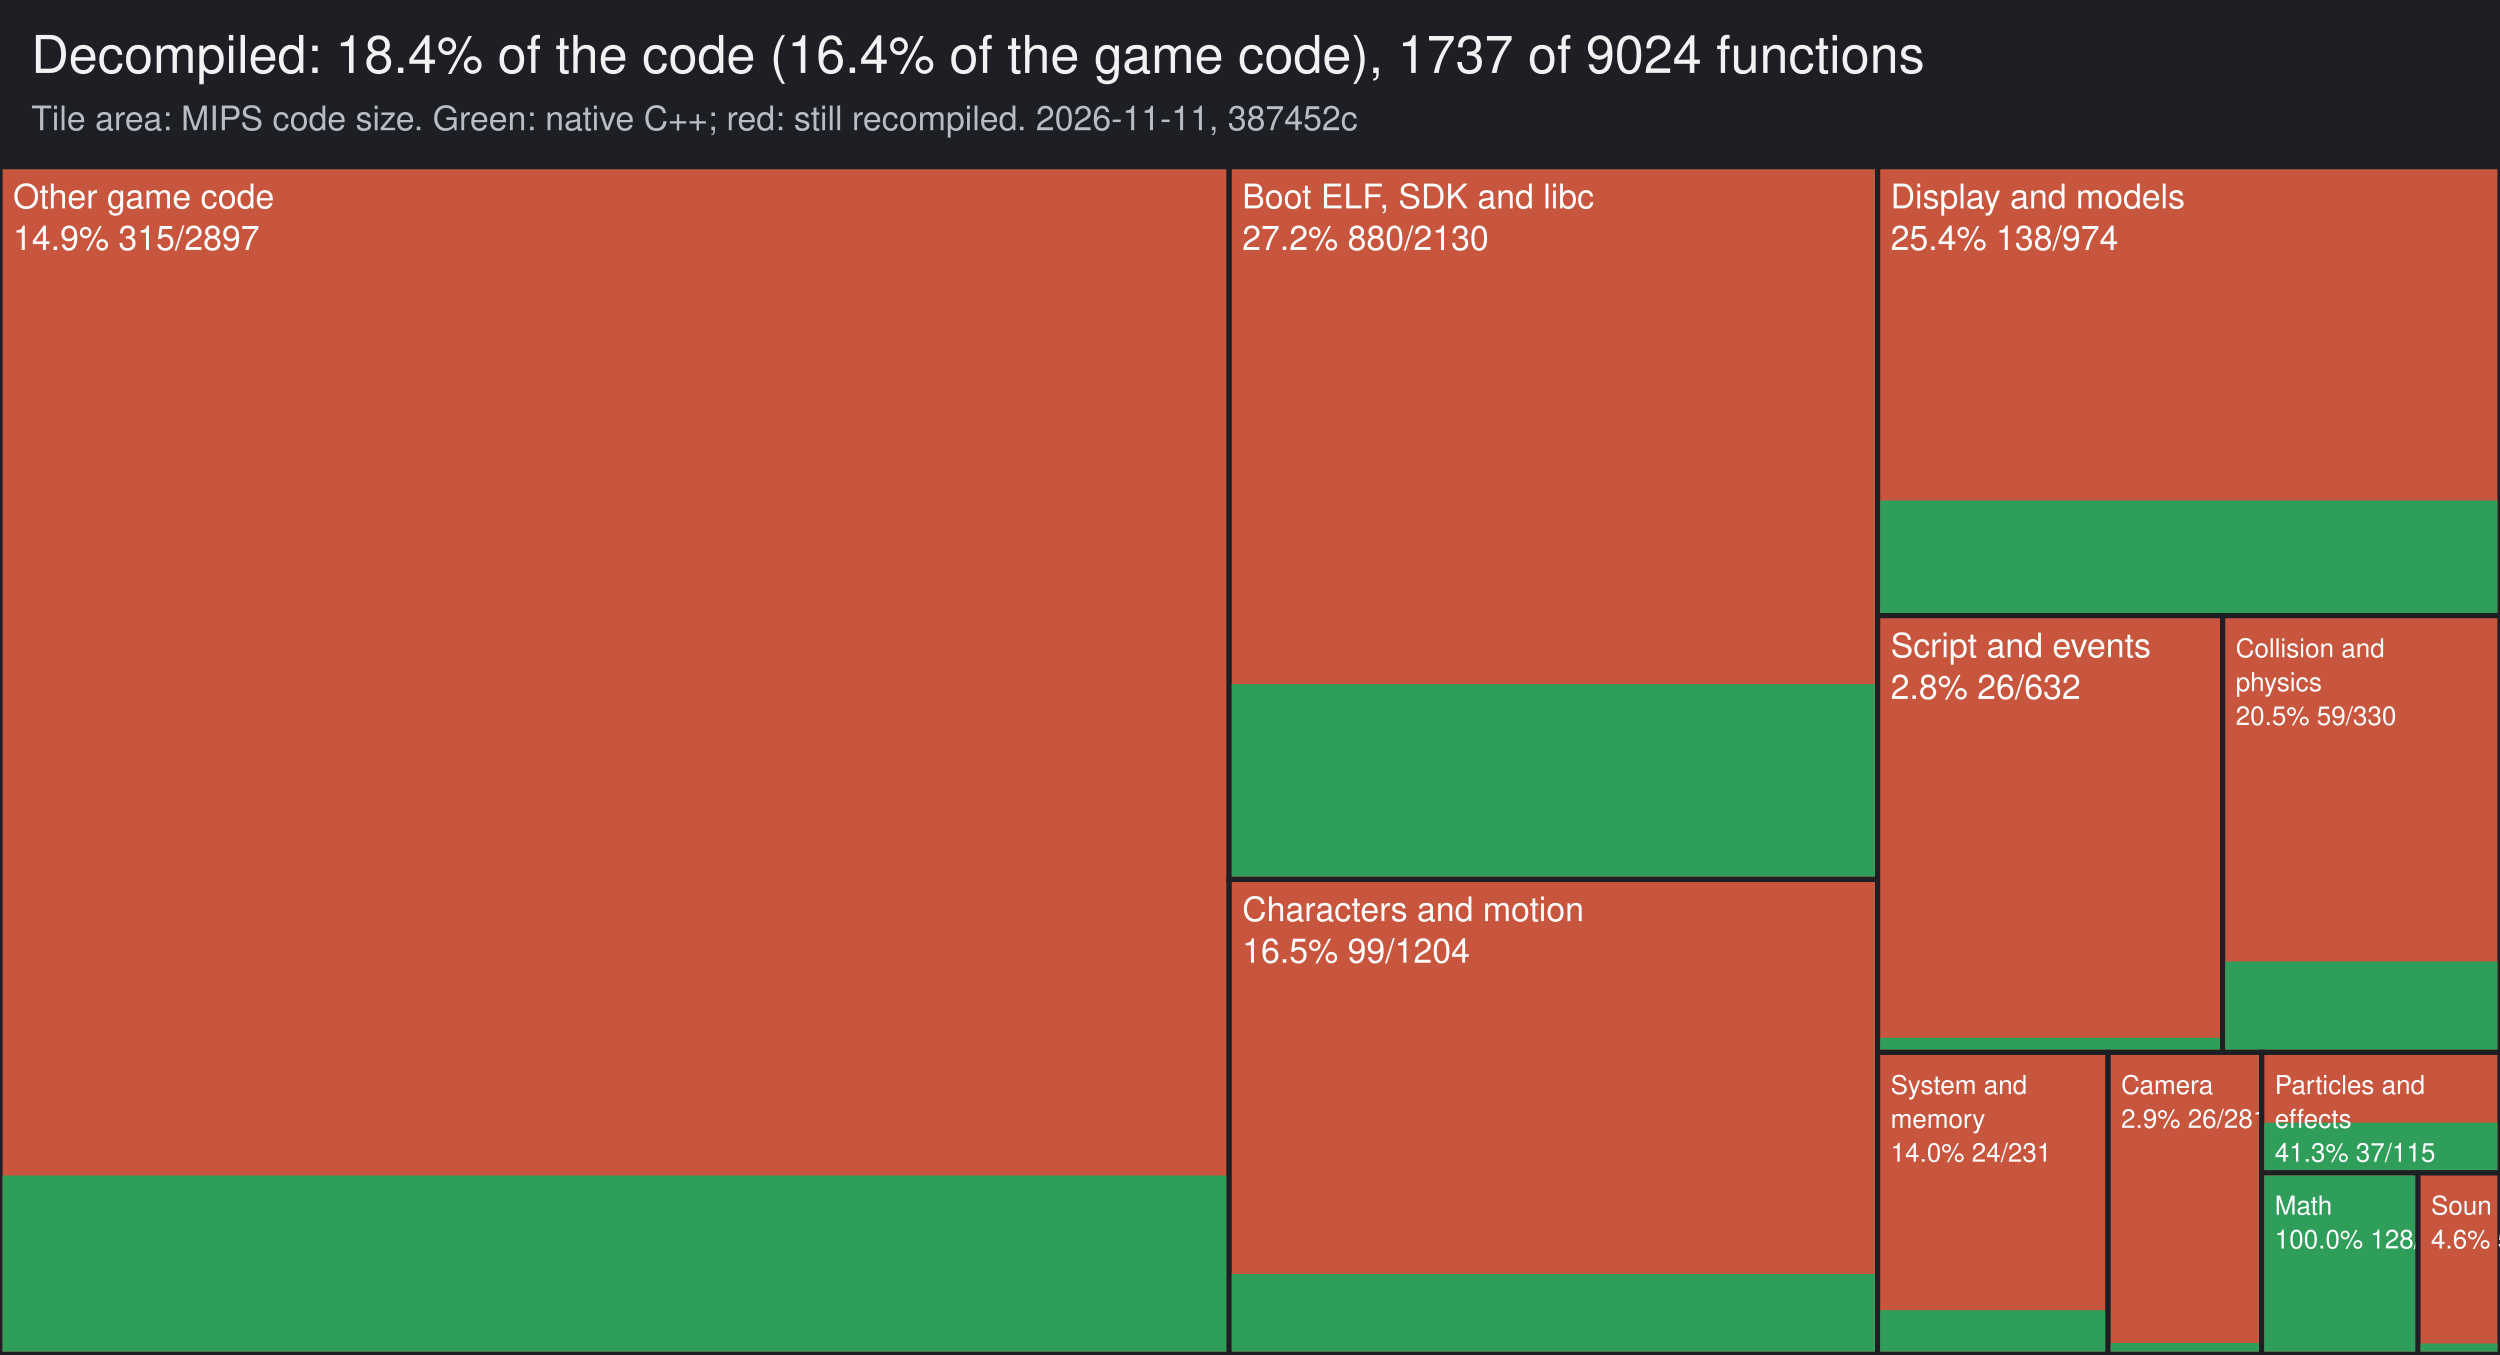
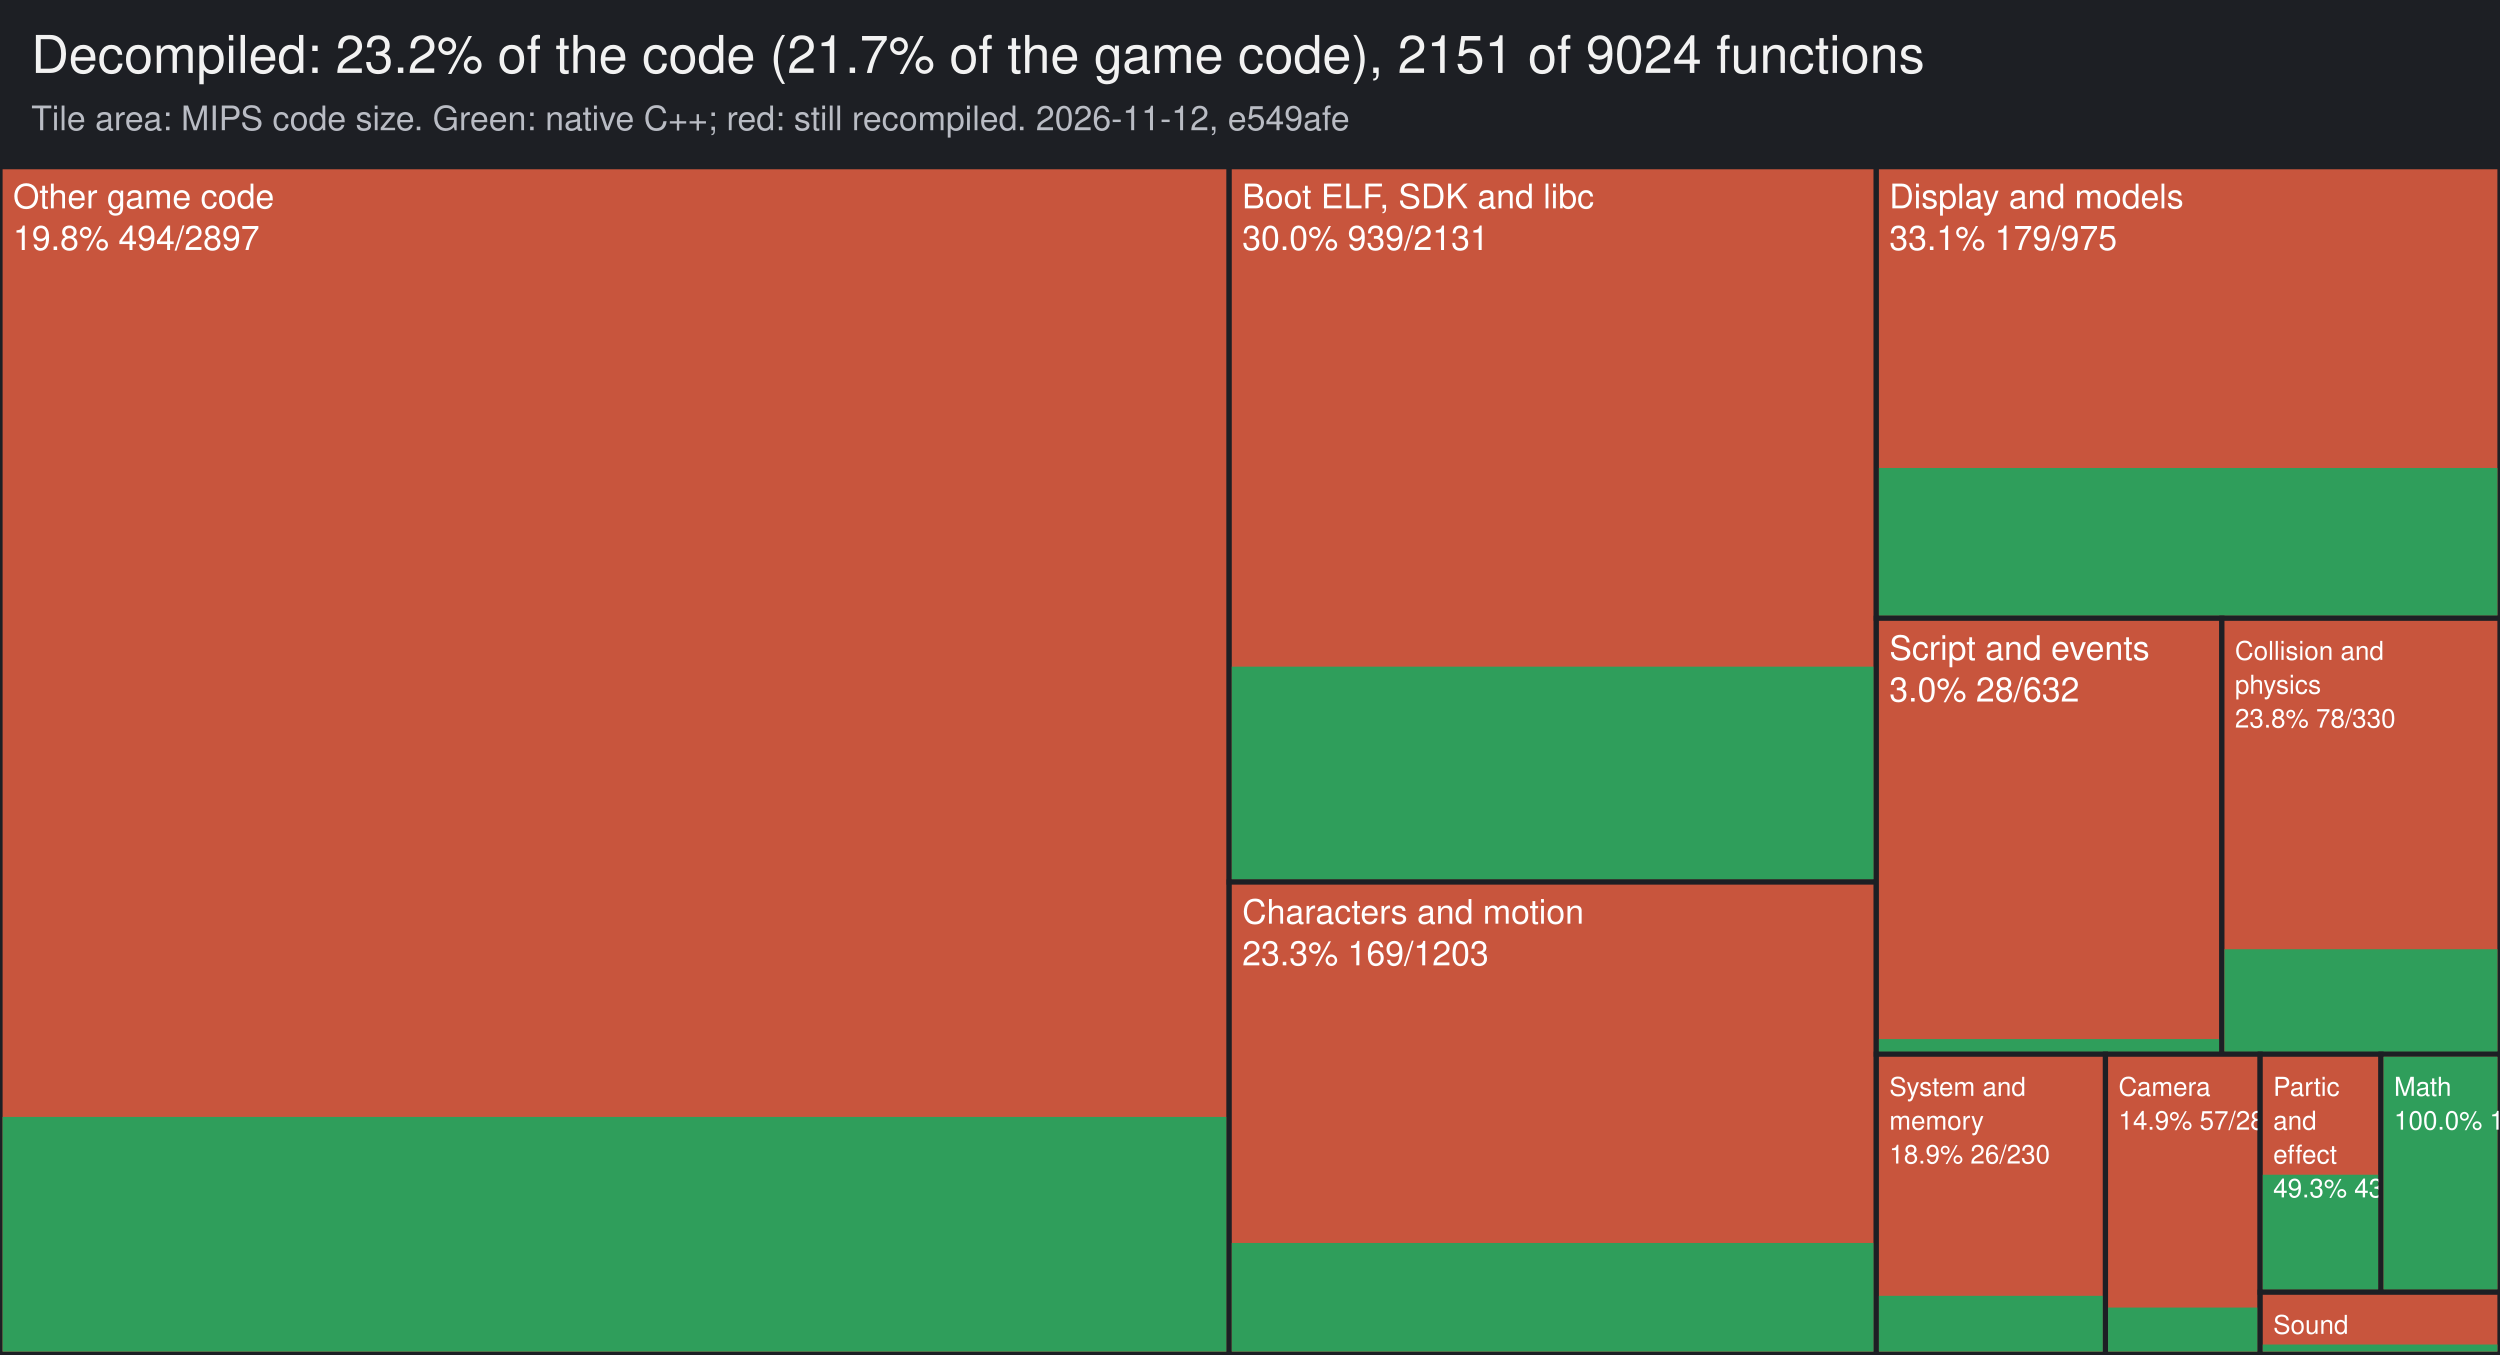
<svg xmlns="http://www.w3.org/2000/svg" width="960" height="520" font-family="Helvetica, Arial, sans-serif">
  <rect width="100%" height="100%" fill="#1d1f24" />
-   <text x="12" y="28" font-size="20" fill="#f2f2f2">Decompiled: 18.4% of the code (16.4% of the game code), 1737 of 9024 functions</text>
-   <text x="12" y="50" font-size="13" fill="#b9bcc4">Tile area: MIPS code size. Green: native C++; red: still recompiled. 2026-11-11, 387452c</text>
+   <text x="12" y="28" font-size="20" fill="#f2f2f2">Decompiled: 23.2% of the code (21.7% of the game code), 2151 of 9024 functions</text>
+   <text x="12" y="50" font-size="13" fill="#b9bcc4">Tile area: MIPS code size. Green: native C++; red: still recompiled. 2026-11-12, e549afe</text>
  <rect x="0.0" y="64.0" width="472.0" height="456.0" fill="#c8553d" stroke="#1d1f24" stroke-width="2" />
-   <rect x="1.0" y="451.4" width="470.0" height="67.6" fill="#2f9e5b" />
+   <rect x="1.0" y="428.9" width="470.0" height="90.1" fill="#2f9e5b" />
  <text x="5.0" y="80.0" font-size="13" fill="#ffffff">Other game code</text>
-   <text x="5.0" y="96.0" font-size="13" fill="#ffffff">14.9%  315/2897</text>
-   <rect x="472.0" y="64.0" width="249.0" height="273.7" fill="#c8553d" stroke="#1d1f24" stroke-width="2" />
-   <rect x="473.0" y="262.7" width="247.0" height="73.9" fill="#2f9e5b" />
+   <text x="5.0" y="96.0" font-size="13" fill="#ffffff">19.8%  494/2897</text>
+   <rect x="472.0" y="64.0" width="248.5" height="274.7" fill="#c8553d" stroke="#1d1f24" stroke-width="2" />
+   <rect x="473.0" y="256.0" width="246.5" height="81.7" fill="#2f9e5b" />
  <text x="477.0" y="80.0" font-size="13" fill="#ffffff">Boot ELF, SDK and libc</text>
-   <text x="477.0" y="96.0" font-size="13" fill="#ffffff">27.2%  880/2130</text>
-   <rect x="472.0" y="337.7" width="249.0" height="182.3" fill="#c8553d" stroke="#1d1f24" stroke-width="2" />
-   <rect x="473.0" y="489.2" width="247.0" height="29.8" fill="#2f9e5b" />
-   <text x="477.0" y="353.7" font-size="13" fill="#ffffff">Characters and motion</text>
-   <text x="477.0" y="369.7" font-size="13" fill="#ffffff">16.5%  99/1204</text>
-   <rect x="721.0" y="64.0" width="239.0" height="172.4" fill="#c8553d" stroke="#1d1f24" stroke-width="2" />
-   <rect x="722.0" y="192.2" width="237.0" height="43.2" fill="#2f9e5b" />
-   <text x="726.0" y="80.0" font-size="13" fill="#ffffff">Display and models</text>
-   <text x="726.0" y="96.0" font-size="13" fill="#ffffff">25.4%  138/974</text>
-   <rect x="721.0" y="236.4" width="132.5" height="167.8" fill="#c8553d" stroke="#1d1f24" stroke-width="2" />
-   <rect x="722.0" y="398.5" width="130.5" height="4.6" fill="#2f9e5b" />
-   <text x="726.0" y="252.4" font-size="13" fill="#ffffff">Script and events</text>
-   <text x="726.0" y="268.4" font-size="13" fill="#ffffff">2.8%  26/632</text>
-   <rect x="853.5" y="236.4" width="106.5" height="167.8" fill="#c8553d" stroke="#1d1f24" stroke-width="2" />
-   <rect x="854.5" y="369.2" width="104.5" height="33.9" fill="#2f9e5b" />
-   <text x="858.5" y="252.4" font-size="10" fill="#ffffff">Collision and</text>
-   <text x="858.5" y="265.4" font-size="10" fill="#ffffff">physics</text>
-   <text x="858.5" y="278.4" font-size="10" fill="#ffffff">20.5%  59/330</text>
-   <rect x="721.0" y="404.1" width="88.5" height="115.9" fill="#c8553d" stroke="#1d1f24" stroke-width="2" />
-   <rect x="722.0" y="503.1" width="86.5" height="15.9" fill="#2f9e5b" />
-   <text x="726.0" y="420.1" font-size="10" fill="#ffffff">System and</text>
-   <text x="726.0" y="433.1" font-size="10" fill="#ffffff">memory</text>
-   <text x="726.0" y="446.1" font-size="10" fill="#ffffff">14.0%  24/231</text>
-   <rect x="809.5" y="404.1" width="59.0" height="115.9" fill="#c8553d" stroke="#1d1f24" stroke-width="2" />
-   <rect x="810.5" y="515.7" width="57.0" height="3.3" fill="#2f9e5b" />
-   <text x="814.5" y="420.1" font-size="10" fill="#ffffff">Camera</text>
-   <text x="814.5" y="433.1" font-size="10" fill="#ffffff">2.9%  26/281</text>
-   <rect x="868.5" y="404.1" width="91.5" height="46.3" fill="#c8553d" stroke="#1d1f24" stroke-width="2" />
-   <rect x="869.5" y="431.1" width="89.5" height="18.3" fill="#2f9e5b" />
-   <text x="873.5" y="420.1" font-size="10" fill="#ffffff">Particles and</text>
-   <text x="873.5" y="433.1" font-size="10" fill="#ffffff">effects</text>
-   <text x="873.5" y="446.1" font-size="10" fill="#ffffff">41.3%  37/115</text>
-   <rect x="868.5" y="450.4" width="60.1" height="69.6" fill="#c8553d" stroke="#1d1f24" stroke-width="2" />
-   <rect x="869.5" y="451.4" width="58.1" height="67.6" fill="#2f9e5b" />
-   <text x="873.5" y="466.4" font-size="10" fill="#ffffff">Math</text>
-   <text x="873.5" y="479.4" font-size="10" fill="#ffffff">100.0%  128/128</text>
-   <rect x="928.5" y="450.4" width="31.5" height="69.6" fill="#c8553d" stroke="#1d1f24" stroke-width="2" />
-   <rect x="929.5" y="515.9" width="29.5" height="3.1" fill="#2f9e5b" />
-   <text x="933.5" y="466.4" font-size="10" fill="#ffffff">Soun</text>
-   <text x="933.5" y="479.4" font-size="10" fill="#ffffff">4.6%  5/102</text>
+   <text x="477.0" y="96.0" font-size="13" fill="#ffffff">30.0%  939/2131</text>
+   <rect x="472.0" y="338.7" width="248.5" height="181.3" fill="#c8553d" stroke="#1d1f24" stroke-width="2" />
+   <rect x="473.0" y="477.3" width="246.5" height="41.7" fill="#2f9e5b" />
+   <text x="477.0" y="354.7" font-size="13" fill="#ffffff">Characters and motion</text>
+   <text x="477.0" y="370.7" font-size="13" fill="#ffffff">23.3%  169/1203</text>
+   <rect x="720.5" y="64.0" width="239.5" height="173.4" fill="#c8553d" stroke="#1d1f24" stroke-width="2" />
+   <rect x="721.5" y="179.7" width="237.5" height="56.7" fill="#2f9e5b" />
+   <text x="725.5" y="80.0" font-size="13" fill="#ffffff">Display and models</text>
+   <text x="725.5" y="96.0" font-size="13" fill="#ffffff">33.1%  179/975</text>
+   <rect x="720.5" y="237.4" width="132.7" height="167.4" fill="#c8553d" stroke="#1d1f24" stroke-width="2" />
+   <rect x="721.5" y="399.0" width="130.7" height="4.9" fill="#2f9e5b" />
+   <text x="725.5" y="253.4" font-size="13" fill="#ffffff">Script and events</text>
+   <text x="725.5" y="269.4" font-size="13" fill="#ffffff">3.0%  28/632</text>
+   <rect x="853.2" y="237.4" width="106.8" height="167.4" fill="#c8553d" stroke="#1d1f24" stroke-width="2" />
+   <rect x="854.2" y="364.5" width="104.8" height="39.4" fill="#2f9e5b" />
+   <text x="858.2" y="253.4" font-size="10" fill="#ffffff">Collision and</text>
+   <text x="858.2" y="266.4" font-size="10" fill="#ffffff">physics</text>
+   <text x="858.2" y="279.4" font-size="10" fill="#ffffff">23.8%  78/330</text>
+   <rect x="720.5" y="404.8" width="88.0" height="115.2" fill="#c8553d" stroke="#1d1f24" stroke-width="2" />
+   <rect x="721.5" y="497.6" width="86.0" height="21.4" fill="#2f9e5b" />
+   <text x="725.5" y="420.8" font-size="10" fill="#ffffff">System and</text>
+   <text x="725.5" y="433.8" font-size="10" fill="#ffffff">memory</text>
+   <text x="725.5" y="446.8" font-size="10" fill="#ffffff">18.9%  26/230</text>
+   <rect x="808.5" y="404.8" width="59.4" height="115.2" fill="#c8553d" stroke="#1d1f24" stroke-width="2" />
+   <rect x="809.5" y="502.1" width="57.4" height="16.9" fill="#2f9e5b" />
+   <text x="813.5" y="420.8" font-size="10" fill="#ffffff">Camera</text>
+   <text x="813.5" y="433.8" font-size="10" fill="#ffffff">14.9%  57/281</text>
+   <rect x="867.9" y="404.8" width="46.4" height="91.4" fill="#c8553d" stroke="#1d1f24" stroke-width="2" />
+   <rect x="868.9" y="451.1" width="44.4" height="44.1" fill="#2f9e5b" />
+   <text x="872.9" y="420.8" font-size="10" fill="#ffffff">Partic</text>
+   <text x="872.9" y="433.8" font-size="10" fill="#ffffff">and</text>
+   <text x="872.9" y="446.8" font-size="10" fill="#ffffff">effect</text>
+   <text x="872.9" y="459.8" font-size="10" fill="#ffffff">49.3%  43/115</text>
+   <rect x="914.3" y="404.8" width="45.7" height="91.4" fill="#c8553d" stroke="#1d1f24" stroke-width="2" />
+   <rect x="915.3" y="405.8" width="43.7" height="89.4" fill="#2f9e5b" />
+   <text x="919.3" y="420.8" font-size="10" fill="#ffffff">Math</text>
+   <text x="919.3" y="433.8" font-size="10" fill="#ffffff">100.0%  128/128</text>
+   <rect x="867.9" y="496.2" width="92.1" height="23.8" fill="#c8553d" stroke="#1d1f24" stroke-width="2" />
+   <rect x="868.9" y="516.3" width="90.1" height="2.7" fill="#2f9e5b" />
+   <text x="872.9" y="512.2" font-size="10" fill="#ffffff">Sound</text>
</svg>
